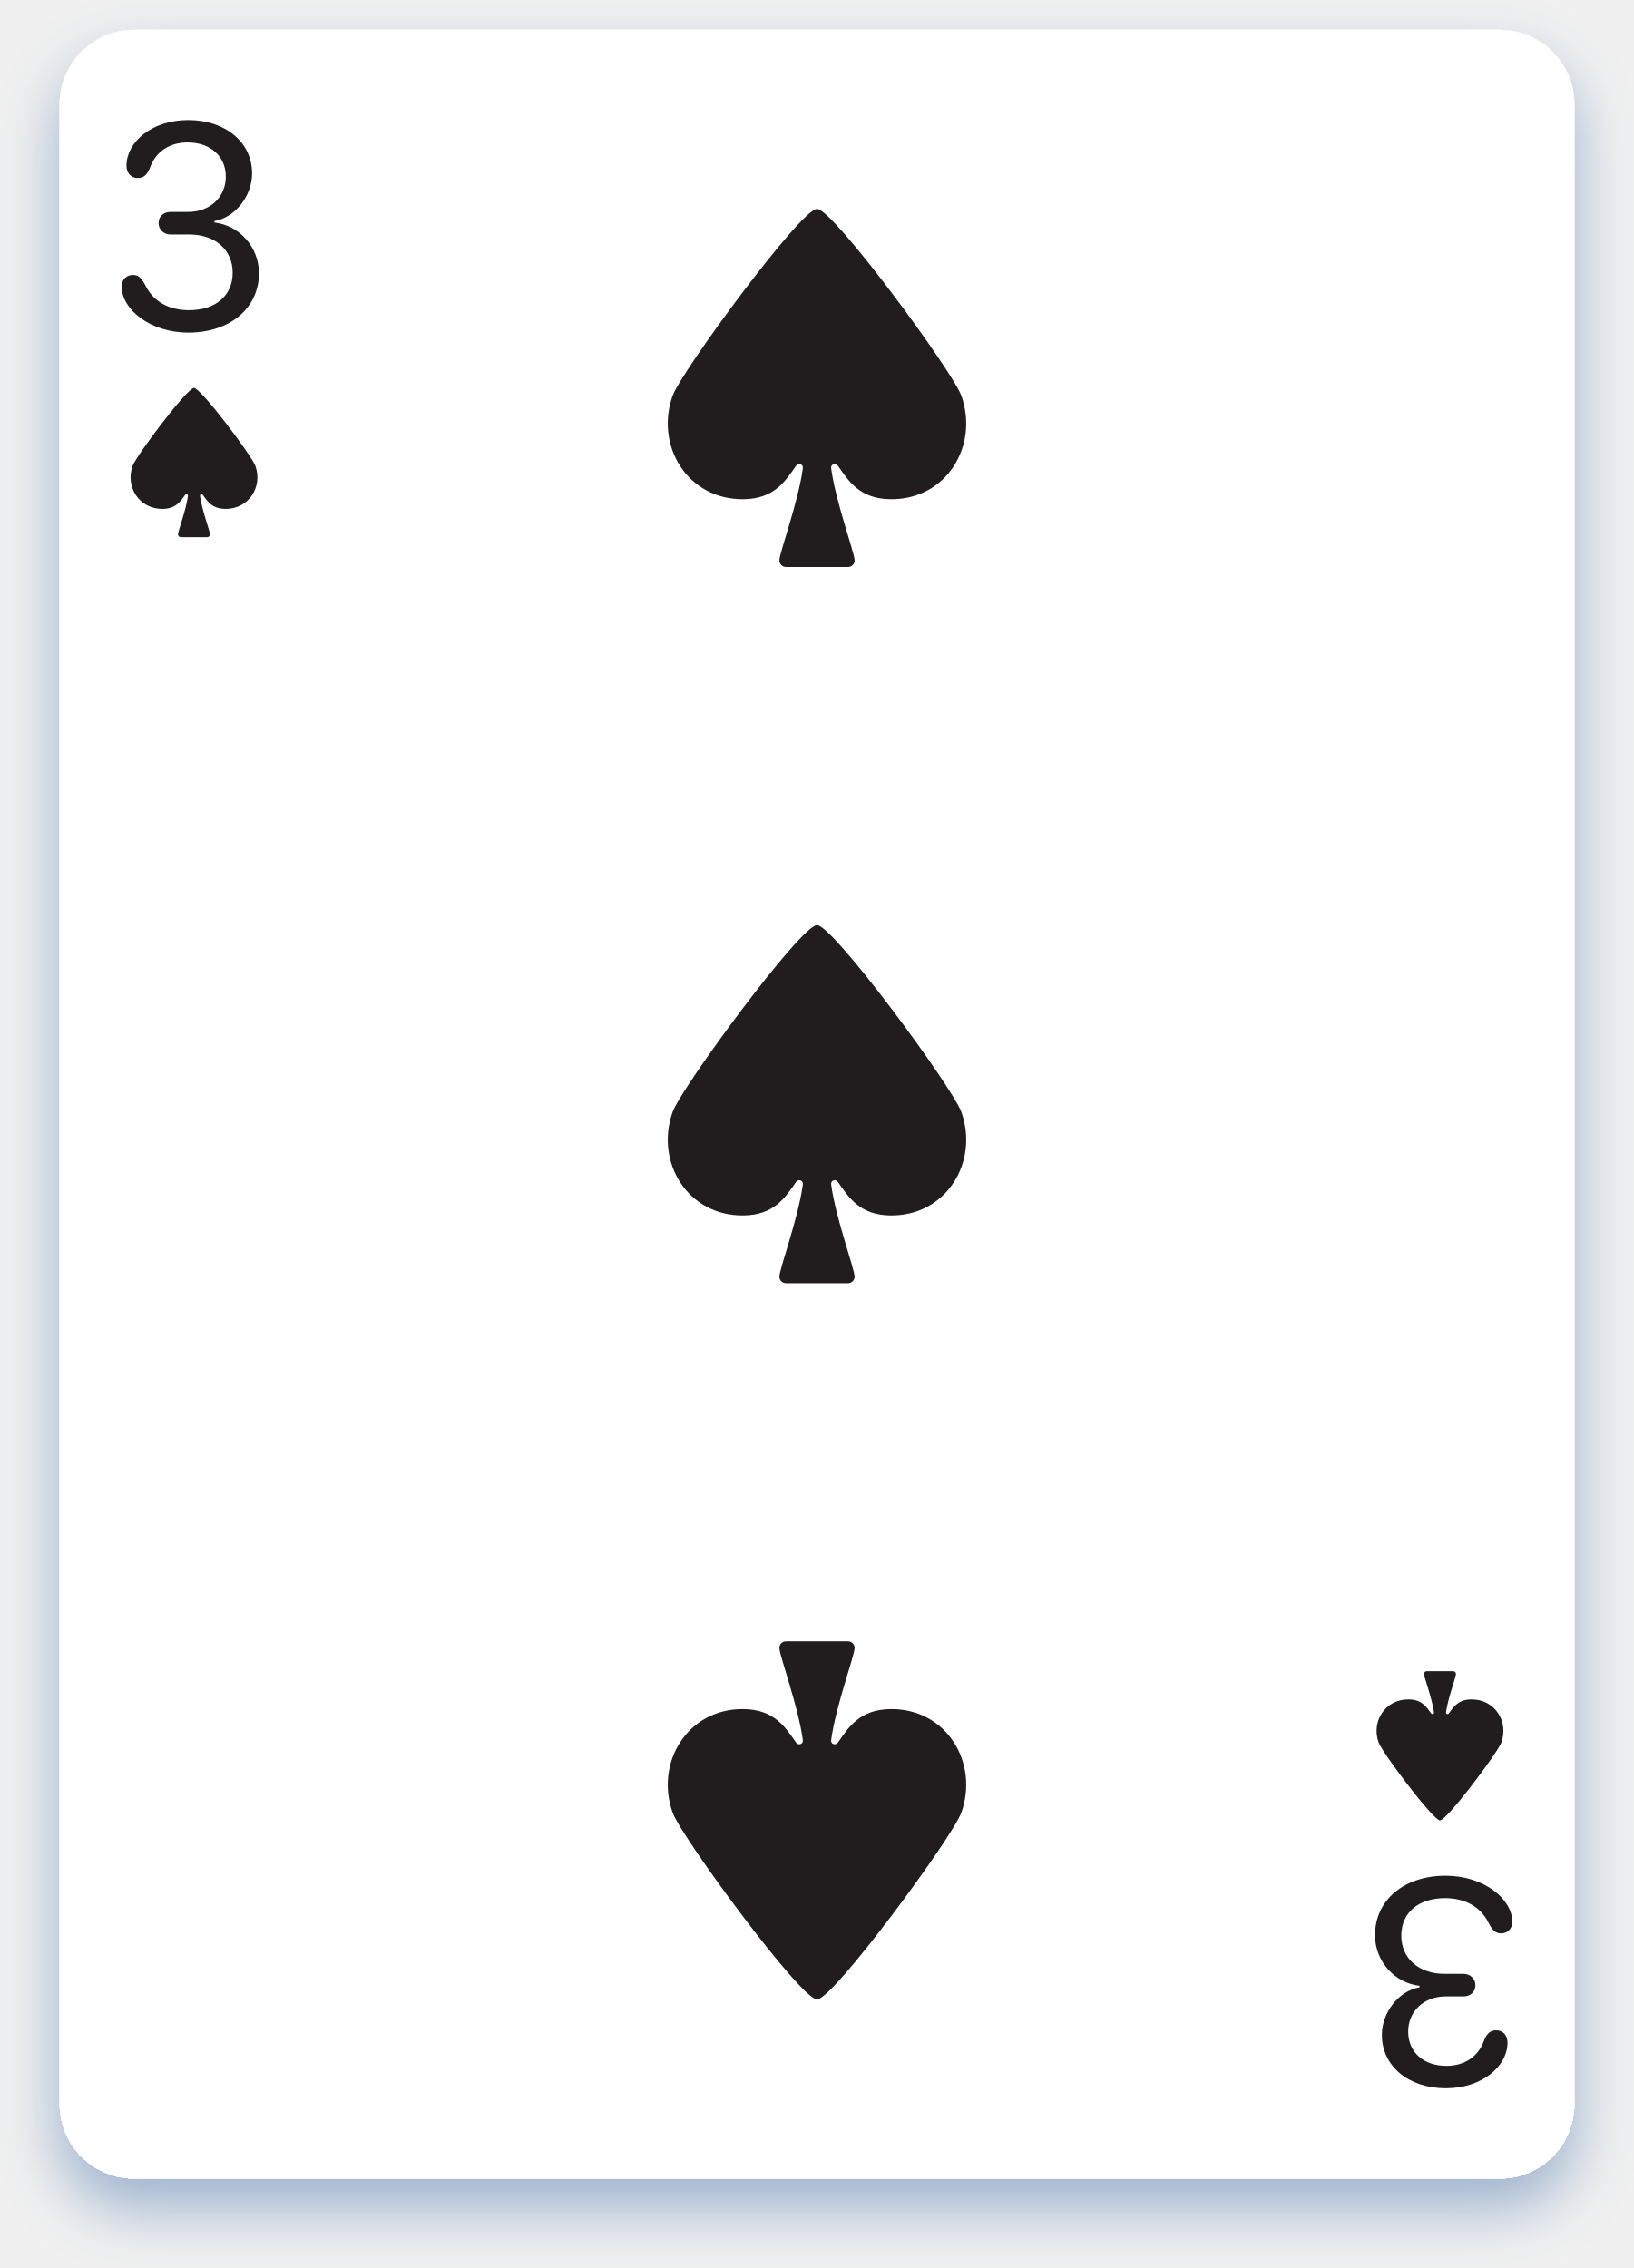
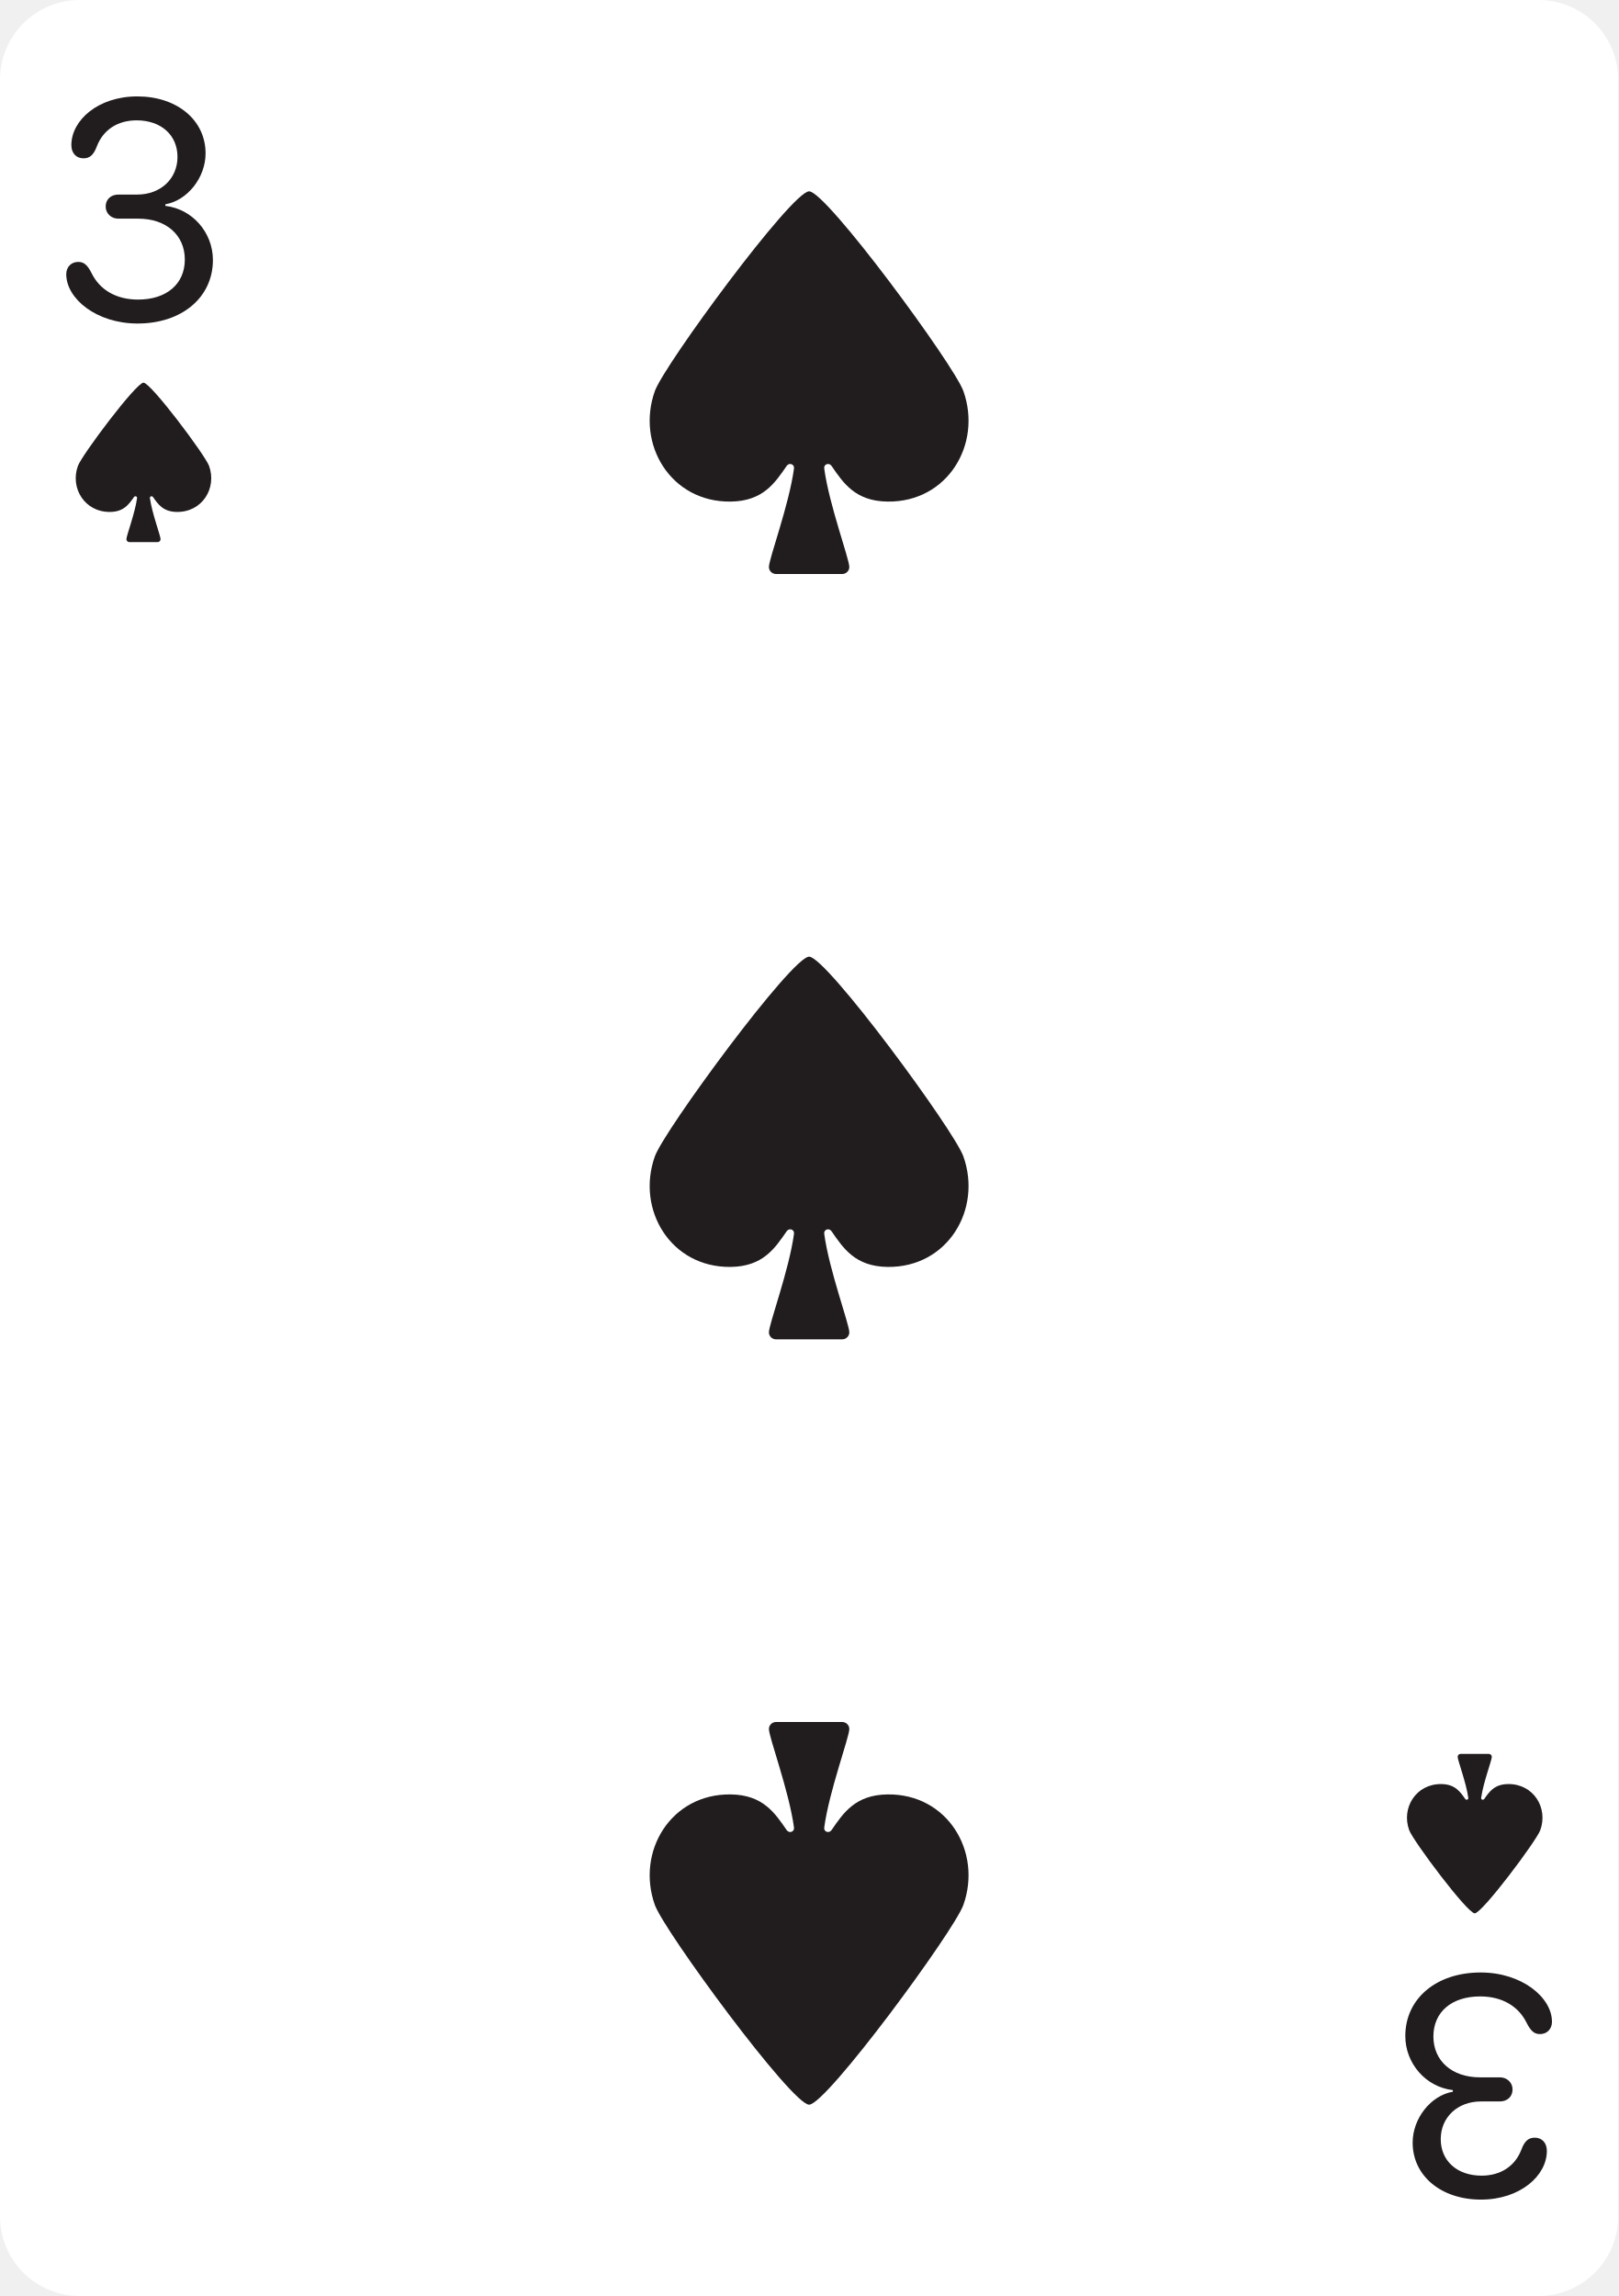
- <svg xmlns="http://www.w3.org/2000/svg" width="219" height="304" viewBox="0 0 219 304" fill="none">
-   <g filter="url(#filter0_d_102_849)">
-     <g clip-path="url(#clip0_102_849)">
-       <rect x="8" y="4" width="203" height="288" rx="10" fill="white" />
-       <path d="M16.311 38.395C16.311 37.494 16.932 36.853 17.812 36.853C18.513 36.853 18.954 37.213 19.474 38.234C20.515 40.377 22.597 41.578 25.32 41.578C28.903 41.578 31.186 39.616 31.186 36.553C31.186 33.49 28.843 31.428 25.36 31.428H22.857C21.936 31.428 21.256 30.767 21.256 29.906C21.256 29.025 21.896 28.405 22.857 28.405H25.22C28.143 28.405 30.265 26.423 30.265 23.68C30.265 20.938 28.203 19.096 25.14 19.096C22.757 19.096 20.956 20.277 20.155 22.339C19.754 23.44 19.254 23.86 18.473 23.86C17.552 23.86 16.952 23.2 16.952 22.199C16.952 19.096 20.295 16.093 25.22 16.093C30.225 16.093 33.788 19.076 33.788 23.24C33.788 26.263 31.526 29.145 28.743 29.626V29.826C32.127 30.206 34.709 33.169 34.709 36.613C34.709 41.297 30.825 44.581 25.26 44.581C20.095 44.581 16.311 41.458 16.311 38.395Z" fill="#211C1D" />
-       <path d="M24.238 72C24.027 72 23.857 71.837 23.857 71.635C23.857 71.205 24.934 68.382 25.194 66.483C25.226 66.255 24.936 66.164 24.805 66.35C24.177 67.24 23.544 68.192 21.823 68.215C18.615 68.257 16.767 65.21 17.776 62.437C18.271 61.078 25.075 52 26 52C26.924 52 33.729 61.078 34.224 62.437C35.233 65.21 33.385 68.257 30.177 68.215C28.456 68.192 27.823 67.24 27.195 66.35C27.064 66.164 26.774 66.255 26.806 66.483C27.066 68.382 28.143 71.205 28.143 71.635C28.143 71.837 27.973 72 27.762 72H24.238Z" fill="#211C1D" />
-       <path d="M202.689 257.605C202.689 258.506 202.068 259.147 201.188 259.147C200.487 259.147 200.046 258.787 199.526 257.766C198.485 255.624 196.403 254.422 193.68 254.422C190.097 254.422 187.814 256.384 187.814 259.447C187.814 262.51 190.157 264.572 193.64 264.572L196.143 264.572C197.063 264.572 197.744 265.233 197.744 266.094C197.744 266.975 197.104 267.595 196.143 267.595L193.78 267.595C190.857 267.595 188.735 269.577 188.735 272.32C188.735 275.062 190.797 276.904 193.86 276.904C196.243 276.904 198.044 275.723 198.845 273.661C199.246 272.56 199.746 272.14 200.527 272.14C201.448 272.14 202.048 272.8 202.048 273.801C202.048 276.904 198.705 279.907 193.78 279.907C188.775 279.907 185.212 276.924 185.212 272.76C185.212 269.737 187.474 266.854 190.257 266.374L190.257 266.174C186.874 265.793 184.291 262.831 184.291 259.387C184.291 254.703 188.175 251.419 193.74 251.419C198.905 251.419 202.689 254.542 202.689 257.605Z" fill="#211C1D" />
-       <path d="M194.762 224C194.973 224 195.143 224.164 195.143 224.365C195.143 224.795 194.066 227.617 193.806 229.517C193.774 229.745 194.064 229.836 194.195 229.65C194.823 228.76 195.456 227.808 197.178 227.785C200.385 227.743 202.233 230.79 201.224 233.563C200.729 234.922 193.925 244 193 244C192.075 244 185.271 234.922 184.776 233.563C183.767 230.79 185.615 227.743 188.823 227.785C190.544 227.808 191.177 228.76 191.805 229.65C191.936 229.836 192.226 229.745 192.194 229.517C191.934 227.617 190.857 224.795 190.857 224.365C190.857 224.164 191.027 224 191.238 224L194.762 224Z" fill="#211C1D" />
-       <path d="M105.353 76C104.859 76 104.458 75.608 104.458 75.124C104.458 74.093 106.992 67.318 107.604 62.76C107.678 62.212 106.996 61.993 106.688 62.439C105.211 64.576 103.721 66.861 99.671 66.916C92.123 67.017 87.776 59.704 90.15 53.05C91.314 49.787 107.325 28 109.5 28C111.675 28 127.686 49.787 128.85 53.05C131.224 59.704 126.877 67.017 119.329 66.916C115.279 66.861 113.789 64.576 112.312 62.439C112.004 61.993 111.322 62.212 111.396 62.76C112.008 67.318 114.542 74.093 114.542 75.124C114.542 75.608 114.141 76 113.647 76H105.353Z" fill="#211C1D" />
-       <path d="M105.353 172C104.859 172 104.458 171.608 104.458 171.123C104.458 170.093 106.992 163.318 107.604 158.76C107.678 158.211 106.996 157.993 106.688 158.439C105.211 160.576 103.721 162.861 99.671 162.916C92.123 163.017 87.776 155.704 90.15 149.05C91.314 145.787 107.325 124 109.5 124C111.675 124 127.686 145.787 128.85 149.05C131.224 155.704 126.877 163.017 119.329 162.916C115.279 162.861 113.789 160.576 112.312 158.439C112.004 157.993 111.322 158.211 111.396 158.76C112.008 163.318 114.542 170.093 114.542 171.123C114.542 171.608 114.141 172 113.647 172H105.353Z" fill="#211C1D" />
-       <path d="M105.353 220C104.859 220 104.458 220.392 104.458 220.877C104.458 221.907 106.992 228.682 107.604 233.24C107.678 233.789 106.996 234.007 106.688 233.561C105.211 231.424 103.721 229.139 99.671 229.084C92.123 228.983 87.776 236.296 90.15 242.95C91.314 246.213 107.325 268 109.5 268C111.675 268 127.686 246.213 128.85 242.95C131.224 236.296 126.877 228.983 119.329 229.084C115.279 229.139 113.789 231.424 112.312 233.561C112.004 234.007 111.322 233.789 111.396 233.24C112.008 228.682 114.542 221.907 114.542 220.877C114.542 220.392 114.141 220 113.647 220H105.353Z" fill="#211C1D" />
-     </g>
+ <svg xmlns="http://www.w3.org/2000/svg" width="203" height="288" viewBox="0 0 203 288" fill="none">
+   <g clip-path="url(#clip0_102_849)">
+     <rect width="203" height="288" rx="10" fill="white" />
+     <path d="M8.311 34.395C8.311 33.494 8.932 32.853 9.812 32.853C10.513 32.853 10.954 33.213 11.474 34.234C12.515 36.377 14.597 37.578 17.32 37.578C20.903 37.578 23.186 35.616 23.186 32.553C23.186 29.49 20.843 27.428 17.36 27.428H14.857C13.937 27.428 13.256 26.767 13.256 25.906C13.256 25.025 13.896 24.405 14.857 24.405H17.22C20.143 24.405 22.265 22.423 22.265 19.68C22.265 16.938 20.203 15.096 17.14 15.096C14.757 15.096 12.956 16.277 12.155 18.339C11.754 19.44 11.254 19.86 10.473 19.86C9.552 19.86 8.952 19.2 8.952 18.199C8.952 15.096 12.295 12.093 17.22 12.093C22.225 12.093 25.788 15.076 25.788 19.24C25.788 22.263 23.526 25.145 20.743 25.626V25.826C24.127 26.206 26.709 29.169 26.709 32.613C26.709 37.297 22.825 40.581 17.26 40.581C12.095 40.581 8.311 37.458 8.311 34.395Z" fill="#211C1D" />
+     <path d="M16.238 68C16.027 68 15.857 67.837 15.857 67.635C15.857 67.205 16.934 64.382 17.194 62.483C17.226 62.255 16.936 62.164 16.805 62.349C16.177 63.24 15.544 64.192 13.822 64.215C10.615 64.257 8.767 61.21 9.776 58.437C10.271 57.078 17.075 48 18 48C18.924 48 25.729 57.078 26.224 58.437C27.233 61.21 25.385 64.257 22.177 64.215C20.456 64.192 19.823 63.24 19.195 62.349C19.064 62.164 18.774 62.255 18.806 62.483C19.066 64.382 20.143 67.205 20.143 67.635C20.143 67.837 19.973 68 19.762 68H16.238Z" fill="#211C1D" />
+     <path d="M194.689 253.605C194.689 254.506 194.068 255.147 193.188 255.147C192.487 255.147 192.046 254.787 191.526 253.766C190.485 251.624 188.403 250.422 185.68 250.422C182.097 250.422 179.814 252.384 179.814 255.447C179.814 258.51 182.157 260.572 185.64 260.572L188.143 260.572C189.063 260.572 189.744 261.233 189.744 262.094C189.744 262.975 189.104 263.595 188.143 263.595L185.78 263.595C182.857 263.595 180.735 265.577 180.735 268.32C180.735 271.062 182.797 272.904 185.86 272.904C188.243 272.904 190.044 271.723 190.845 269.661C191.246 268.56 191.746 268.14 192.527 268.14C193.448 268.14 194.048 268.8 194.048 269.801C194.048 272.904 190.705 275.907 185.78 275.907C180.775 275.907 177.212 272.924 177.212 268.76C177.212 265.737 179.474 262.854 182.257 262.374L182.257 262.174C178.874 261.793 176.291 258.831 176.291 255.387C176.291 250.703 180.175 247.419 185.74 247.419C190.905 247.419 194.689 250.542 194.689 253.605Z" fill="#211C1D" />
+     <path d="M186.762 220C186.973 220 187.143 220.164 187.143 220.365C187.143 220.795 186.066 223.617 185.806 225.517C185.774 225.745 186.064 225.836 186.195 225.65C186.823 224.76 187.456 223.808 189.178 223.785C192.385 223.743 194.233 226.79 193.224 229.563C192.729 230.922 185.925 240 185 240C184.075 240 177.271 230.922 176.776 229.563C175.767 226.79 177.615 223.743 180.823 223.785C182.544 223.808 183.177 224.76 183.805 225.65C183.936 225.836 184.226 225.745 184.194 225.517C183.934 223.617 182.857 220.795 182.857 220.365C182.857 220.164 183.027 220 183.238 220L186.762 220Z" fill="#211C1D" />
+     <path d="M97.353 72C96.859 72 96.458 71.608 96.458 71.124C96.458 70.093 98.992 63.318 99.604 58.76C99.678 58.212 98.996 57.993 98.688 58.439C97.21 60.576 95.722 62.861 91.671 62.916C84.123 63.017 79.776 55.704 82.15 49.05C83.314 45.787 99.325 24 101.5 24C103.675 24 119.686 45.787 120.85 49.05C123.224 55.704 118.877 63.017 111.329 62.916C107.279 62.861 105.789 60.576 104.312 58.439C104.004 57.993 103.322 58.212 103.396 58.76C104.008 63.318 106.542 70.093 106.542 71.124C106.542 71.608 106.141 72 105.647 72H97.353Z" fill="#211C1D" />
+     <path d="M97.353 168C96.859 168 96.458 167.608 96.458 167.123C96.458 166.093 98.992 159.318 99.604 154.76C99.678 154.211 98.996 153.993 98.688 154.439C97.21 156.576 95.722 158.861 91.671 158.916C84.123 159.017 79.776 151.704 82.15 145.05C83.314 141.787 99.325 120 101.5 120C103.675 120 119.686 141.787 120.85 145.05C123.224 151.704 118.877 159.017 111.329 158.916C107.279 158.861 105.789 156.576 104.312 154.439C104.004 153.993 103.322 154.211 103.396 154.76C104.008 159.318 106.542 166.093 106.542 167.123C106.542 167.608 106.141 168 105.647 168H97.353Z" fill="#211C1D" />
+     <path d="M97.353 216C96.859 216 96.458 216.392 96.458 216.877C96.458 217.907 98.992 224.682 99.604 229.24C99.678 229.789 98.996 230.007 98.688 229.561C97.21 227.424 95.722 225.139 91.671 225.084C84.123 224.983 79.776 232.296 82.15 238.95C83.314 242.213 99.325 264 101.5 264C103.675 264 119.686 242.213 120.85 238.95C123.224 232.296 118.877 224.983 111.329 225.084C107.279 225.139 105.789 227.424 104.312 229.561C104.004 230.007 103.322 229.789 103.396 229.24C104.008 224.682 106.542 217.907 106.542 216.877C106.542 216.392 106.141 216 105.647 216H97.353Z" fill="#211C1D" />
  </g>
  <defs>
-     <filter id="filter0_d_102_849" x="0" y="0" width="219" height="304" filterUnits="userSpaceOnUse" color-interpolation-filters="sRGB">
-       <feFlood flood-opacity="0" result="BackgroundImageFix" />
-       <feColorMatrix in="SourceAlpha" type="matrix" values="0 0 0 0 0 0 0 0 0 0 0 0 0 0 0 0 0 0 127 0" result="hardAlpha" />
-       <feOffset dy="4" />
-       <feGaussianBlur stdDeviation="4" />
-       <feComposite in2="hardAlpha" operator="out" />
-       <feColorMatrix type="matrix" values="0 0 0 0 0.615 0 0 0 0 0.701 0 0 0 0 0.806 0 0 0 1 0" />
-       <feBlend mode="normal" in2="BackgroundImageFix" result="effect1_dropShadow_102_849" />
-       <feBlend mode="normal" in="SourceGraphic" in2="effect1_dropShadow_102_849" result="shape" />
-     </filter>
    <clipPath id="clip0_102_849">
-       <rect x="8" y="4" width="203" height="288" rx="10" fill="white" />
+       <rect width="203" height="288" rx="10" fill="white" />
    </clipPath>
  </defs>
</svg>
